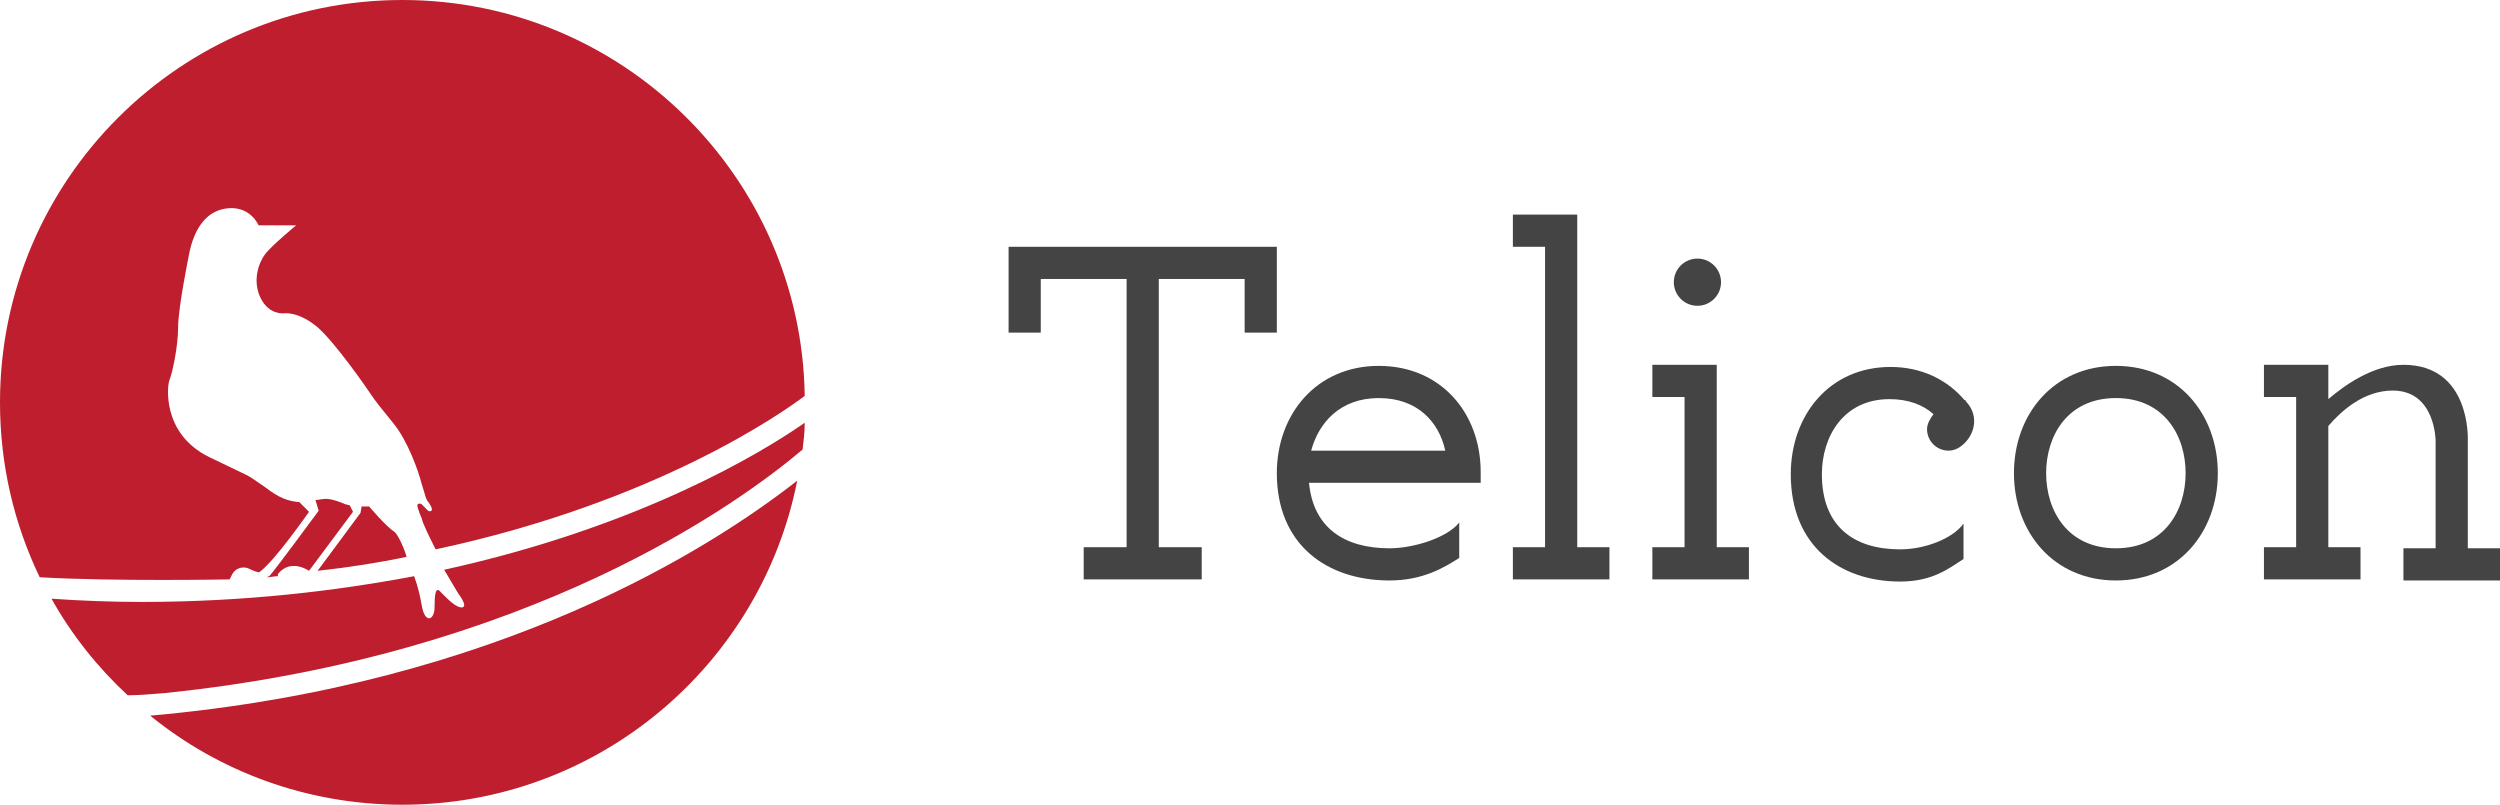
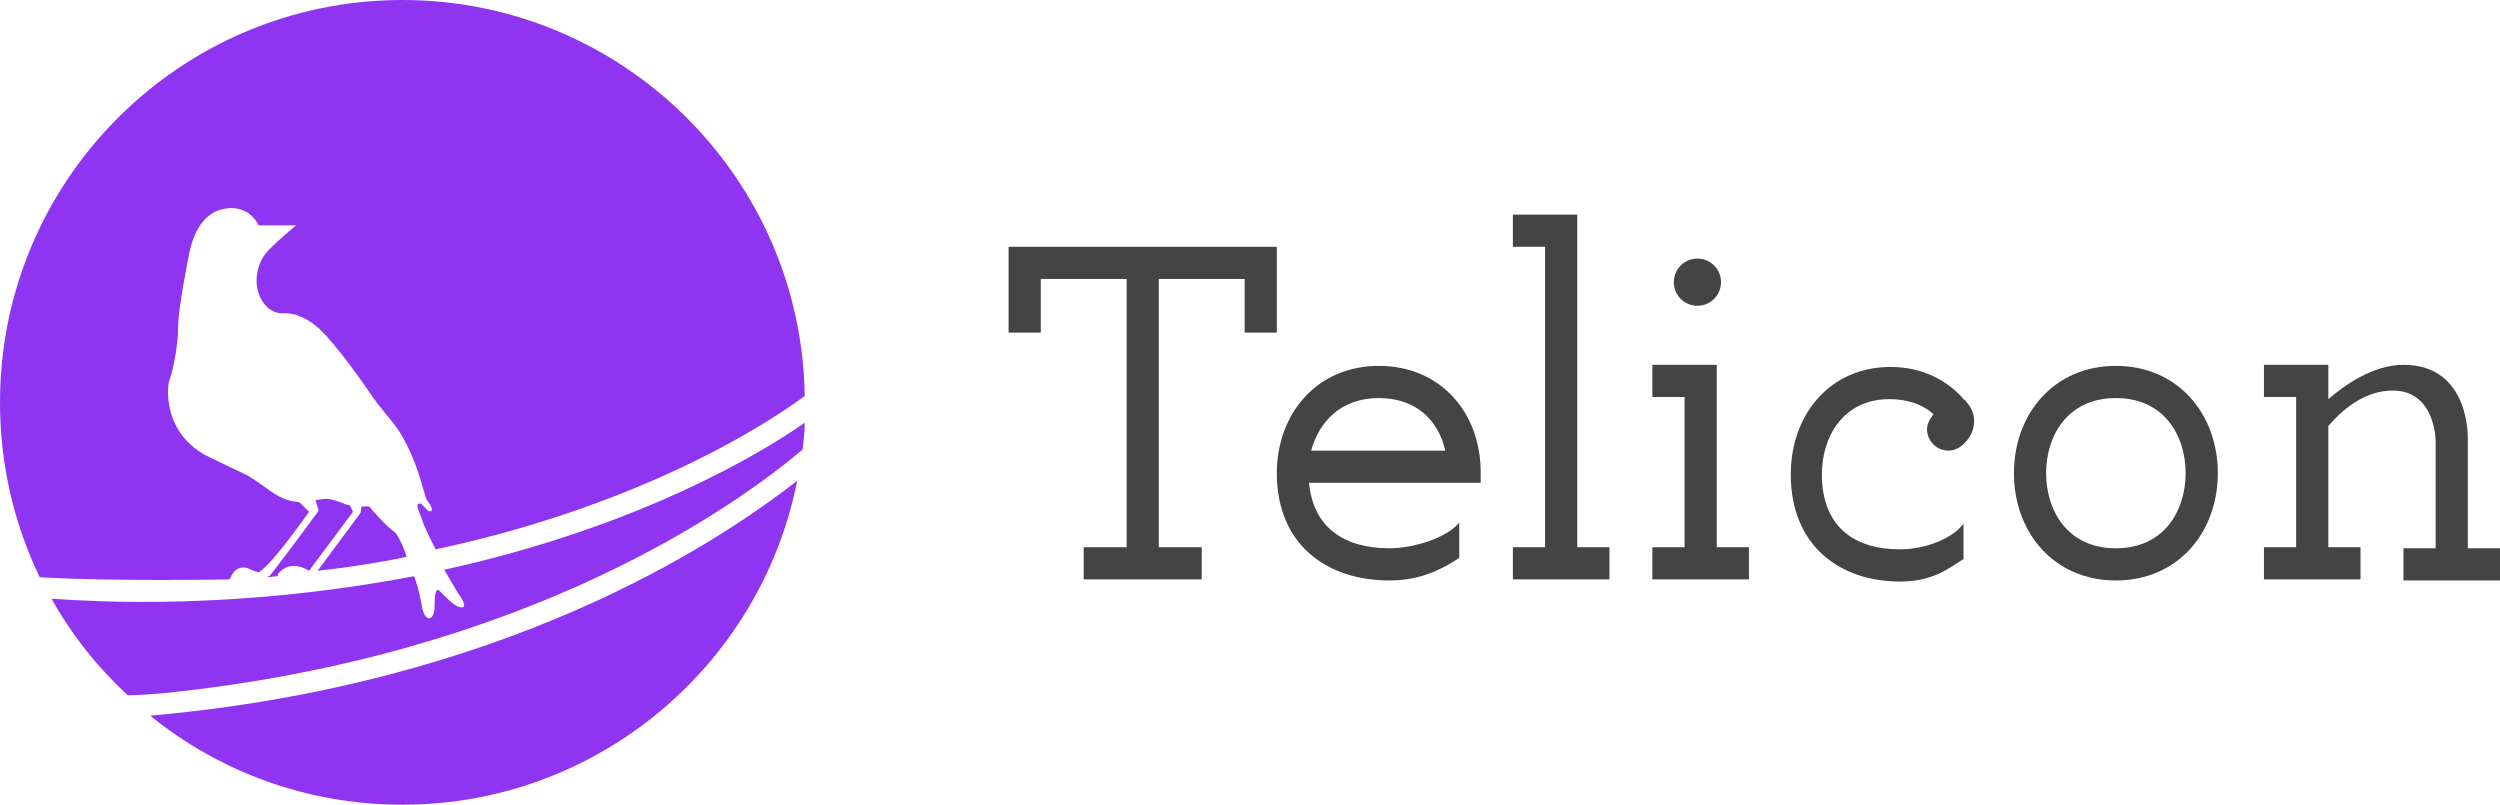
- <svg xmlns="http://www.w3.org/2000/svg" version="1.1" x="0px" y="0px" width="233px" height="75px" viewBox="0 0 233 75" xml:space="preserve">
-   <g class="symbol" fill="#be1e2d">
-     <path d="M24.9,53.8c0.3,0,0.7-0.1,1-0.1c0-0.1,0-0.2,0-0.2c1.2-1.5,2.9-0.3,2.9-0.3l4.1-5.5c0,0-0.2-0.4-0.3-0.6    c-0.1,0-0.3-0.1-0.4-0.1c-1.4-0.6-1.9-0.5-1.9-0.5c-0.3,0-0.6,0.1-0.9,0.1l0.3,1c0,0-4.2,5.7-4.6,6.1C25,53.7,24.9,53.8,24.9,53.8    z" />
-     <path d="M36.8,49.6c-0.8-0.5-2.4-2.4-2.4-2.4s-0.3,0-0.7,0l-0.1,0.6l-4,5.4c2.7-0.3,5.4-0.7,8.3-1.3    C37.6,50.9,37.1,49.9,36.8,49.6z" />
-     <path d="M21.4,54l0.2-0.4c0.4-0.8,1.2-0.8,1.6-0.6c0.4,0.2,0.9,0.4,1,0.3c1.4-1,4.6-5.6,4.6-5.6l-0.9-0.9    c-1.1-0.1-1.9-0.4-3.2-1.4c-2.2-1.5-0.7-0.6-5.2-2.8c-4.5-2.2-3.9-6.8-3.7-7.2c0.2-0.4,0.8-3,0.8-4.9c0-1.8,1-6.7,1-6.7    c0.5-2.7,1.8-4.3,3.8-4.4c2-0.1,2.7,1.6,2.7,1.6h3.5c0,0-2.3,1.9-2.9,2.7s-1.2,2.5-0.4,4.1c0.8,1.6,2.2,1.4,2.2,1.4    s1.3-0.2,3.1,1.3c1.7,1.5,4.6,5.7,5,6.3c0.4,0.6,0.8,1.1,2.1,2.7c1.3,1.6,2.3,4.4,2.6,5.6c0.4,1.2,0.3,1.3,0.7,1.8    c0.4,0.6,0.2,0.7,0.2,0.7c-0.2,0.2-0.5-0.2-0.5-0.2s-0.3-0.3-0.4-0.4c-0.1-0.1-0.4-0.1-0.4,0.1c0,0.3,0.4,1.2,0.4,1.2    c0.1,0.5,0.7,1.7,1.3,2.9C61.2,46.8,73,38.4,75,36.9C74.7,16.5,58,0,37.5,0C16.8,0,0,16.8,0,37.5c0,5.8,1.3,11.3,3.7,16.3    C10.5,54.2,21.4,54,21.4,54z" />
-     <path d="M14,66.7c6.4,5.2,14.6,8.3,23.5,8.3c18.2,0,33.4-13,36.8-30.2C66.5,50.9,46.7,63.8,14,66.7z" />
-     <path d="M15.3,64.6C49.5,61.1,69,46.8,74.8,41.9c0.1-0.8,0.2-1.6,0.2-2.5c-4,2.8-15.4,9.7-33.6,13.7    c0.6,1,1.1,1.9,1.3,2.2c0.6,0.8,0.8,1.4,0.2,1.3c-0.6-0.1-1.5-1.1-1.9-1.5c-0.4-0.4-0.5,0.3-0.5,1.5c0,1.2-0.9,1.6-1.2-0.2    c-0.1-0.6-0.3-1.6-0.7-2.7c-7.4,1.4-15.9,2.4-25.4,2.4c-2.7,0-5.5-0.1-8.4-0.3c1.9,3.4,4.3,6.4,7.1,9    C12.9,64.8,14.1,64.7,15.3,64.6z" />
+ <svg xmlns="http://www.w3.org/2000/svg" version="1.1" id="Layer_1" x="0px" y="0px" width="233px" height="75px" viewBox="0 0 233 75" enable-background="new 0 0 233 75" xml:space="preserve">
+   <g>
+     <path fill="#8F35F1" d="M24.9,53.8c0.3,0,0.7-0.1,1-0.1c0-0.101,0-0.2,0-0.2c1.2-1.5,2.9-0.3,2.9-0.3l4.1-5.5   c0,0-0.2-0.4-0.3-0.601c-0.1,0-0.3-0.1-0.4-0.1c-1.4-0.6-1.9-0.5-1.9-0.5c-0.3,0-0.6,0.1-0.9,0.1l0.3,1c0,0-4.2,5.7-4.6,6.101   C25,53.7,24.9,53.8,24.9,53.8z" />
+     <path fill="#8F35F1" d="M36.8,49.6C36,49.1,34.4,47.2,34.4,47.2s-0.3,0-0.7,0l-0.1,0.6l-4,5.4c2.7-0.3,5.4-0.7,8.3-1.3   C37.6,50.9,37.1,49.9,36.8,49.6z" />
+     <path fill="#8F35F1" d="M21.4,54l0.2-0.4c0.4-0.8,1.2-0.8,1.6-0.6c0.4,0.2,0.9,0.4,1,0.3c1.4-1,4.6-5.6,4.6-5.6l-0.9-0.9   C26.8,46.7,26,46.4,24.7,45.4C22.5,43.9,24,44.8,19.5,42.6c-4.5-2.199-3.9-6.8-3.7-7.2c0.2-0.4,0.8-3,0.8-4.9c0-1.8,1-6.7,1-6.7   c0.5-2.7,1.8-4.3,3.8-4.4s2.7,1.6,2.7,1.6h3.5c0,0-2.3,1.9-2.9,2.7c-0.6,0.8-1.2,2.5-0.4,4.1c0.8,1.6,2.2,1.4,2.2,1.4   s1.3-0.2,3.1,1.3c1.7,1.5,4.6,5.7,5,6.3c0.4,0.6,0.8,1.1,2.1,2.7c1.3,1.6,2.3,4.4,2.6,5.6c0.4,1.2,0.3,1.301,0.7,1.801   c0.4,0.6,0.2,0.699,0.2,0.699C40,47.8,39.7,47.4,39.7,47.4S39.4,47.1,39.3,47c-0.1-0.1-0.4-0.1-0.4,0.1c0,0.301,0.4,1.2,0.4,1.2   c0.1,0.5,0.7,1.7,1.3,2.9C61.2,46.8,73,38.4,75,36.9C74.7,16.5,58,0,37.5,0C16.8,0,0,16.8,0,37.5c0,5.8,1.3,11.3,3.7,16.3   C10.5,54.2,21.4,54,21.4,54z" />
+     <path fill="#8F35F1" d="M14,66.7c6.4,5.2,14.6,8.3,23.5,8.3c18.2,0,33.4-13,36.8-30.2C66.5,50.9,46.7,63.8,14,66.7z" />
+     <path fill="#8F35F1" d="M15.3,64.6C49.5,61.1,69,46.8,74.8,41.9C74.9,41.1,75,40.3,75,39.4C71,42.2,59.6,49.1,41.4,53.1   c0.6,1,1.1,1.9,1.3,2.2c0.6,0.8,0.8,1.4,0.2,1.3c-0.6-0.1-1.5-1.1-1.9-1.5c-0.4-0.399-0.5,0.301-0.5,1.5c0,1.2-0.9,1.601-1.2-0.199   C39.2,55.8,39,54.8,38.6,53.7C31.2,55.1,22.7,56.1,13.2,56.1c-2.7,0-5.5-0.1-8.4-0.3c1.9,3.4,4.3,6.4,7.1,9   C12.9,64.8,14.1,64.7,15.3,64.6z" />
  </g>
-   <g class="wordmark" fill="#444444">
-     <polygon points="116,23 108,23 105,23 97,23 94,23 94,26 94,31 97,31 97,26 105,26 105,51 101,51 101,54 105,54    108,54 112,54 112,51 108,51 108,26 116,26 116,31 119,31 119,26 119,23   " />
-     <polygon points="147,51 147,23 147,20 141,20 141,23 144,23 144,51 141,51 141,54 144,54 147,54 150,54 150,51   " />
-     <path d="M230,51V41c0,0,0.3-7-6-7c-2.9,0-5.6,2-7,3.2V37v-3h-3h-3v3h3v14h-3v3h3h3h3v-3h-3V39.7    c1.2-1.4,3.3-3.3,6-3.3c4,0,4,4.7,4,4.7v10h-3v3h3h3h3v-3H230z" />
-     <path d="M197.2,37.1c4.5,0,6.5,3.5,6.5,7s-2,7-6.5,7s-6.5-3.5-6.5-7S192.7,37.1,197.2,37.1 M197.2,34.1    c-5.8,0-9.5,4.5-9.5,10s3.7,10,9.5,10s9.5-4.5,9.5-10S203,34.1,197.2,34.1L197.2,34.1z" />
-     <polygon class="st1" points="160,51 160,37 160,34 157,34 154,34 154,37 157,37 157,51 154,51 154,54 157,54 160,54 163,54     163,51    " />
-     <circle class="st1" cx="158.2" cy="26.3" r="2.2" />
-     <path d="M183.3,37.5L183.3,37.5C183.3,37.5,183.3,37.5,183.3,37.5c-0.1-0.1-0.1-0.1-0.1-0.2c0,0,0,0-0.1,0    c-1.6-1.9-4-3.1-6.9-3.1c-5.7,0-9.3,4.5-9.3,10c0,6.7,4.6,10,10.2,10c3,0,4.5-1.2,5.9-2.1v-3.3c-1,1.4-3.6,2.4-5.9,2.4    c-4.4,0-7.3-2.2-7.3-7c0-3.5,2-7,6.3-7c1.7,0,3.1,0.5,4.1,1.4c-0.3,0.4-0.6,0.9-0.6,1.4c0,1.1,0.9,2,2,2c0.6,0,1.1-0.3,1.5-0.7    l0,0C184.2,40.2,184.3,38.6,183.3,37.5z" />
-     <path d="M138,44c0-5.5-3.7-9.9-9.5-9.9c-5.8,0-9.5,4.5-9.5,10c0,6.7,4.7,10,10.5,10c3.1,0,5.1-1.2,6.5-2.1v-3.3    c-1.1,1.4-4.2,2.4-6.5,2.4c-4.2,0-7.1-1.9-7.5-6.1h16L138,44L138,44z M128.5,37.1c3.6,0,5.6,2.2,6.2,4.9h-12.5    C122.9,39.4,124.9,37.1,128.5,37.1z" />
+   <g>
+     <polygon fill="#444444" points="116,23 108,23 105,23 97,23 94,23 94,26 94,31 97,31 97,26 105,26 105,51 101,51 101,54 105,54    108,54 112,54 112,51 108,51 108,26 116,26 116,31 119,31 119,26 119,23  " />
+     <polygon fill="#444444" points="147,51 147,23 147,20 141,20 141,23 144,23 144,51 141,51 141,54 144,54 147,54 150,54 150,51  " />
+     <path fill="#444444" d="M230,51V41c0,0,0.3-7-6-7c-2.9,0-5.6,2-7,3.2V37v-3h-3h-3v3h3v14h-3v3h3h3h3v-3h-3V39.7   c1.2-1.4,3.3-3.3,6-3.3c4,0,4,4.7,4,4.7v10h-3v3h3h3h3v-3h-3V51z" />
+     <path fill="#444444" d="M197.2,37.1c4.5,0,6.5,3.5,6.5,7s-2,7-6.5,7s-6.5-3.5-6.5-7S192.7,37.1,197.2,37.1 M197.2,34.1   c-5.8,0-9.5,4.5-9.5,10s3.7,10,9.5,10s9.5-4.5,9.5-10S203,34.1,197.2,34.1L197.2,34.1z" />
+     <polygon fill="#444444" points="160,51 160,37 160,34 157,34 154,34 154,37 157,37 157,51 154,51 154,54 157,54 160,54 163,54    163,51  " />
+     <circle fill="#444444" cx="158.2" cy="26.3" r="2.2" />
+     <path fill="#444444" d="M183.3,37.5L183.3,37.5L183.3,37.5c-0.1-0.1-0.1-0.1-0.1-0.2c0,0,0,0-0.101,0c-1.6-1.9-4-3.1-6.899-3.1   c-5.7,0-9.3,4.5-9.3,10c0,6.7,4.6,10,10.199,10c3,0,4.5-1.2,5.9-2.101v-3.3c-1,1.4-3.6,2.4-5.9,2.4c-4.399,0-7.3-2.2-7.3-7   c0-3.5,2-7,6.3-7c1.7,0,3.101,0.5,4.101,1.399c-0.3,0.4-0.601,0.9-0.601,1.4c0,1.1,0.9,2,2,2c0.601,0,1.101-0.3,1.5-0.7l0,0   C184.2,40.2,184.3,38.6,183.3,37.5z" />
+     <path fill="#444444" d="M138,44c0-5.5-3.7-9.9-9.5-9.9s-9.5,4.5-9.5,10c0,6.7,4.7,10,10.5,10c3.1,0,5.1-1.199,6.5-2.1v-3.3   c-1.1,1.399-4.2,2.399-6.5,2.399c-4.2,0-7.1-1.899-7.5-6.1h16V44L138,44z M128.5,37.1c3.6,0,5.6,2.2,6.2,4.9h-12.5   C122.9,39.4,124.9,37.1,128.5,37.1z" />
  </g>
</svg>
